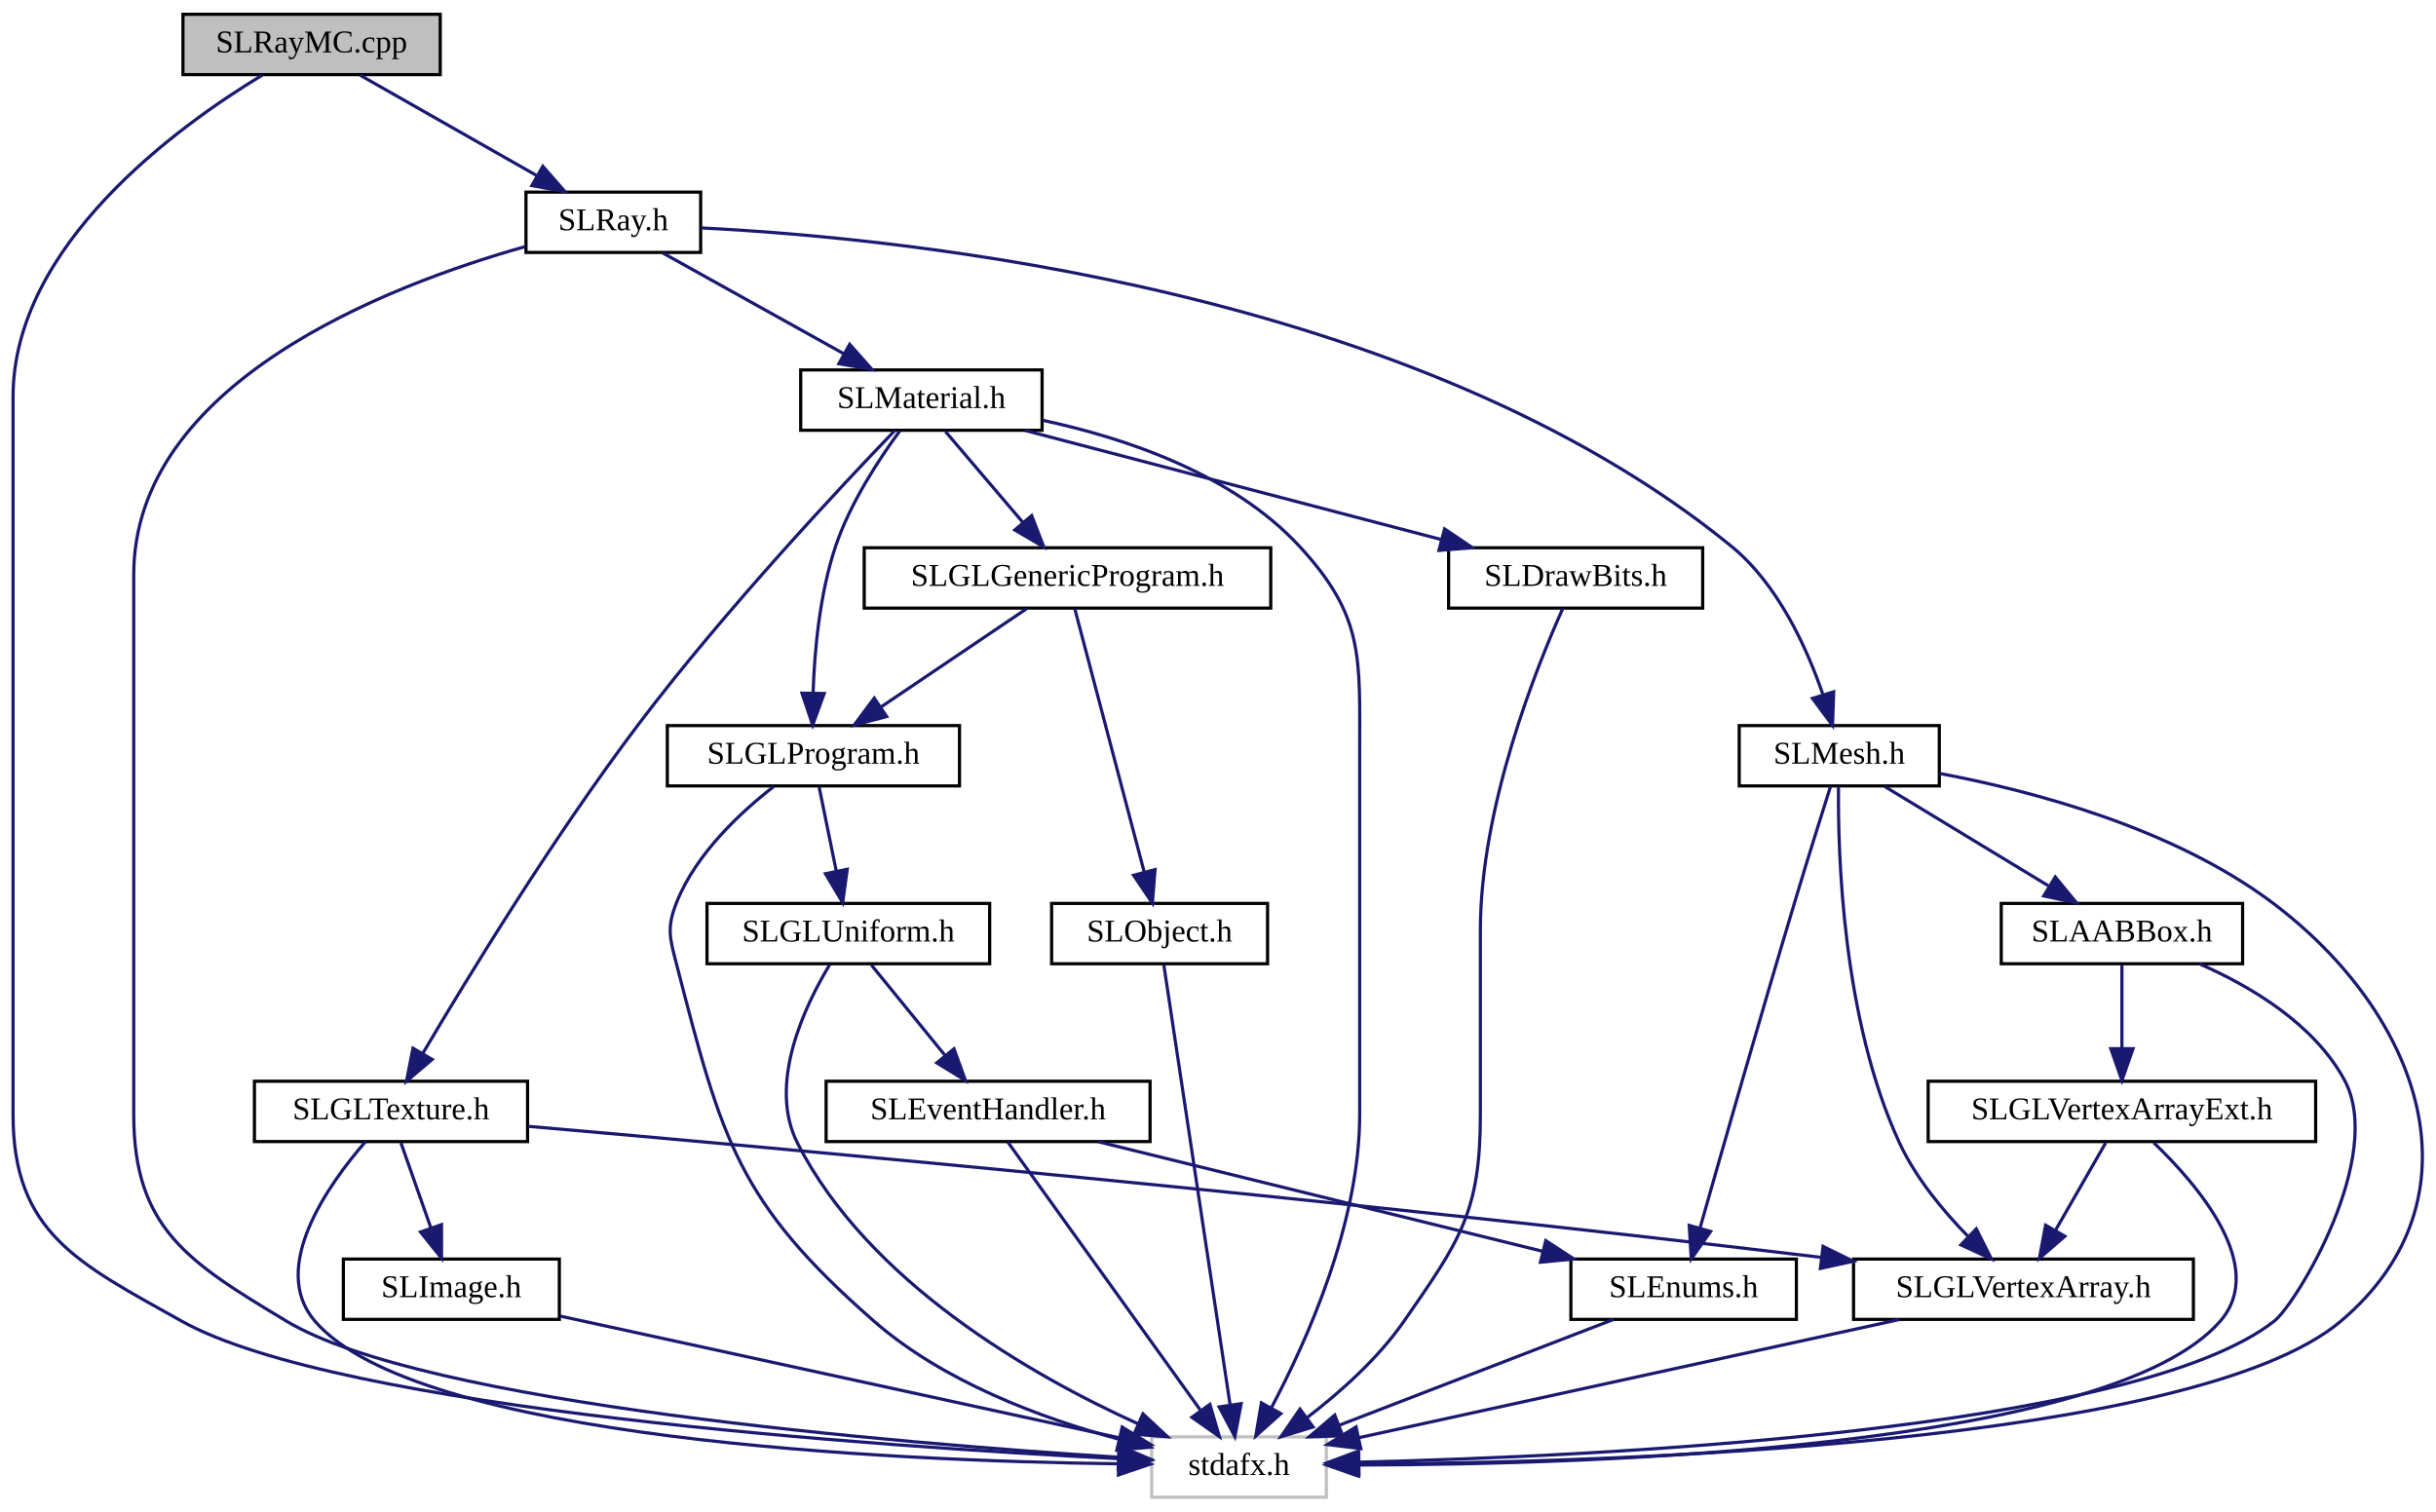
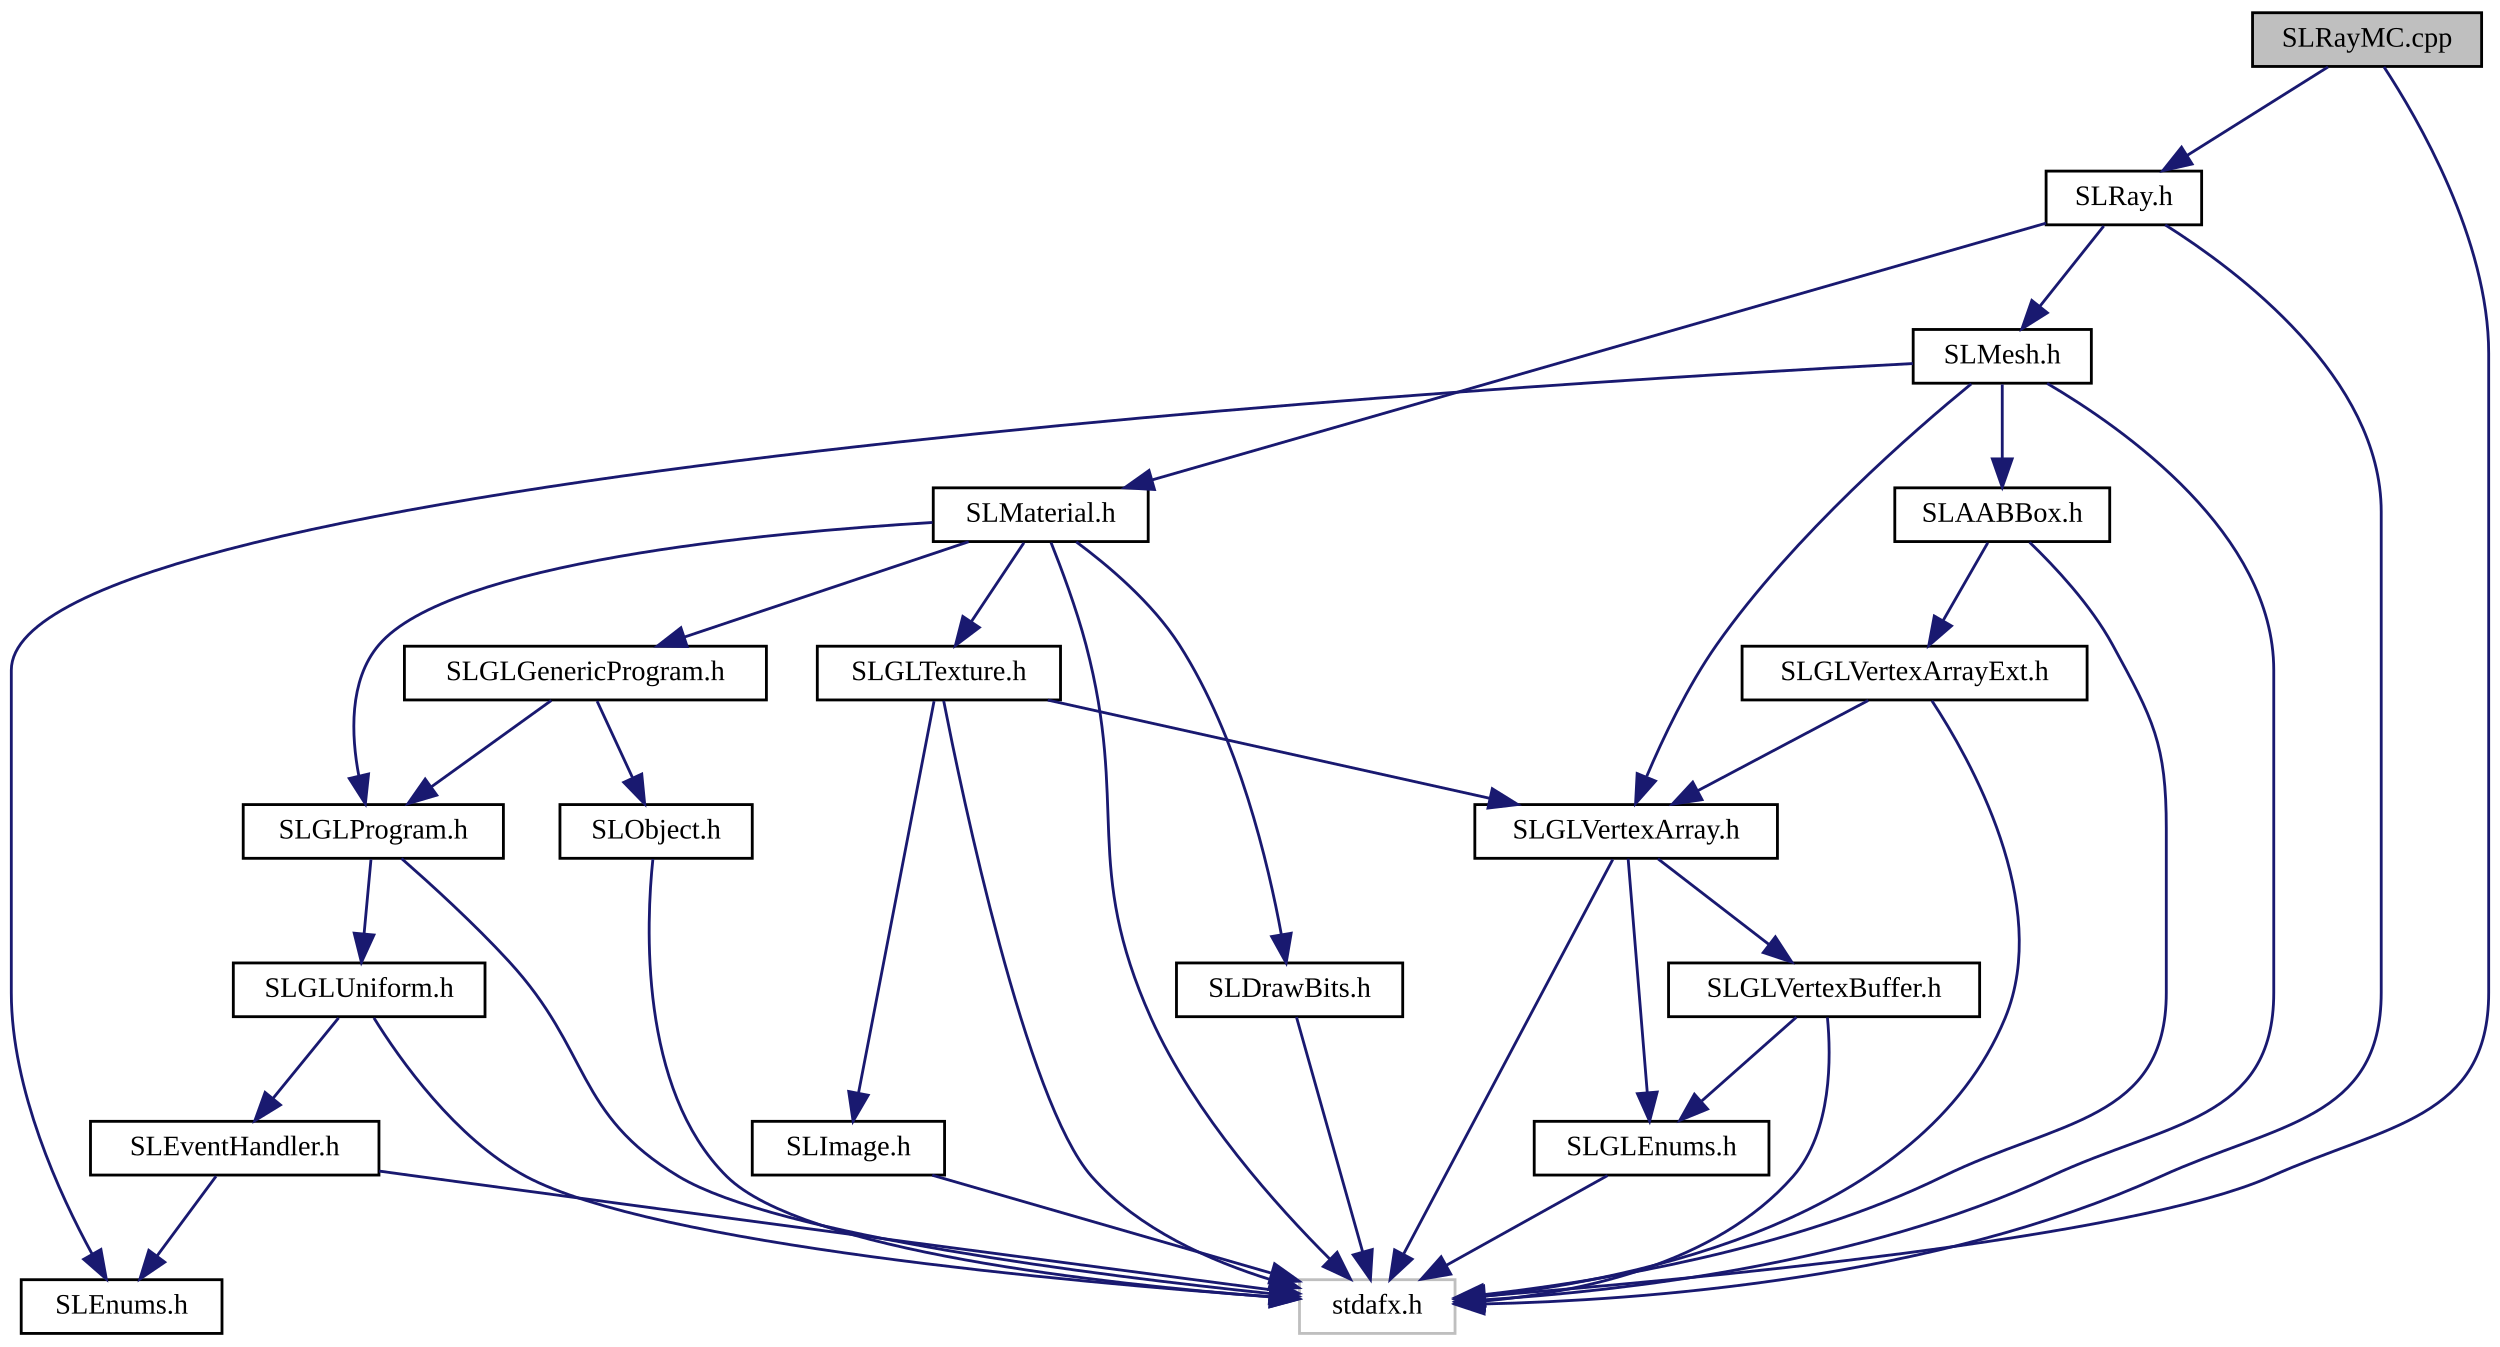
- <svg xmlns="http://www.w3.org/2000/svg" xmlns:xlink="http://www.w3.org/1999/xlink" width="767pt" height="476pt" viewBox="0.00 0.00 766.78 476.00">
+ <svg xmlns="http://www.w3.org/2000/svg" xmlns:xlink="http://www.w3.org/1999/xlink" width="884pt" height="476pt" viewBox="0.00 0.00 884.00 476.00">
  <g id="graph1" class="graph" transform="scale(1 1) rotate(0) translate(4 472)">
-     <polygon fill="white" stroke="white" points="-4,5 -4,-472 763.779,-472 763.779,5 -4,5" />
+     <polygon fill="white" stroke="white" points="-4,5 -4,-472 881,-472 881,5 -4,5" />
    <g id="node1" class="node">
-       <polygon fill="#bfbfbf" stroke="black" points="53.5,-448.5 53.5,-467.5 134.5,-467.5 134.5,-448.5 53.5,-448.5" />
-       <text text-anchor="middle" x="94" y="-455.5" font-family="Arial.ttf" font-size="10.00">SLRayMC.cpp</text>
+       <polygon fill="#bfbfbf" stroke="black" points="792.5,-448.5 792.5,-467.5 873.5,-467.5 873.5,-448.5 792.5,-448.5" />
+       <text text-anchor="middle" x="833" y="-455.5" font-family="Arial.ttf" font-size="10.00">SLRayMC.cpp</text>
    </g>
    <g id="node3" class="node">
-       <polygon fill="white" stroke="#bfbfbf" points="358.5,-0.5 358.5,-19.5 413.5,-19.5 413.5,-0.5 358.5,-0.5" />
-       <text text-anchor="middle" x="386" y="-7.5" font-family="Arial.ttf" font-size="10.00">stdafx.h</text>
+       <polygon fill="white" stroke="#bfbfbf" points="455.5,-0.5 455.5,-19.5 510.5,-19.5 510.5,-0.5 455.5,-0.5" />
+       <text text-anchor="middle" x="483" y="-7.5" font-family="Arial.ttf" font-size="10.00">stdafx.h</text>
    </g>
    <g id="edge2" class="edge">
-       <path fill="none" stroke="midnightblue" d="M78.478,-448.353C51.779,-432.203 0,-394.729 0,-347 0,-347 0,-347 0,-121 0,-83.725 20.478,-74.214 53,-56 102.949,-28.025 272.043,-16.495 348.231,-12.637" />
-       <polygon fill="midnightblue" stroke="midnightblue" points="348.526,-16.127 358.343,-12.143 348.184,-9.136 348.526,-16.127" />
+       <path fill="none" stroke="midnightblue" d="M838.979,-448.328C850.794,-430.318 876,-387.189 876,-347 876,-347 876,-347 876,-121 876,-76.215 839.87,-74.314 799,-56 749.957,-34.024 593.831,-19.517 521.039,-13.776" />
+       <polygon fill="midnightblue" stroke="midnightblue" points="521.167,-10.275 510.927,-12.992 520.627,-17.254 521.167,-10.275" />
    </g>
    <g id="node5" class="node">
      <a xlink:href="_s_l_ray_8h.html" target="_top" xlink:title="SLRay.h">
-         <polygon fill="white" stroke="black" points="161.5,-392.5 161.5,-411.5 216.5,-411.5 216.5,-392.5 161.5,-392.5" />
-         <text text-anchor="middle" x="189" y="-399.5" font-family="Arial.ttf" font-size="10.00">SLRay.h</text>
+         <polygon fill="white" stroke="black" points="719.5,-392.5 719.5,-411.5 774.5,-411.5 774.5,-392.5 719.5,-392.5" />
+         <text text-anchor="middle" x="747" y="-399.5" font-family="Arial.ttf" font-size="10.00">SLRay.h</text>
      </a>
    </g>
    <g id="edge4" class="edge">
-       <path fill="none" stroke="midnightblue" d="M109.263,-448.324C124.221,-439.822 147.255,-426.729 164.727,-416.797" />
-       <polygon fill="midnightblue" stroke="midnightblue" points="166.81,-419.639 173.774,-411.655 163.351,-413.553 166.81,-419.639" />
+       <path fill="none" stroke="midnightblue" d="M819.183,-448.324C805.767,-439.9 785.176,-426.971 769.414,-417.074" />
+       <polygon fill="midnightblue" stroke="midnightblue" points="771.113,-414.008 760.783,-411.655 767.391,-419.936 771.113,-414.008" />
    </g>
    <g id="edge6" class="edge">
-       <path fill="none" stroke="midnightblue" d="M161.304,-394.356C117.712,-382.059 38,-351.327 38,-291 38,-291 38,-291 38,-121 38,-85.088 55.231,-74.519 86,-56 129.456,-29.844 277.348,-17.573 347.923,-13.1" />
-       <polygon fill="midnightblue" stroke="midnightblue" points="348.389,-16.578 358.155,-12.472 347.96,-9.591 348.389,-16.578" />
+       <path fill="none" stroke="midnightblue" d="M761.621,-392.482C787.344,-376.272 838,-338.339 838,-291 838,-291 838,-291 838,-121 838,-75.874 801.057,-74.725 760,-56 680.251,-19.629 575.79,-12.154 520.734,-10.924" />
+       <polygon fill="midnightblue" stroke="midnightblue" points="520.782,-7.424 510.725,-10.757 520.666,-14.423 520.782,-7.424" />
    </g>
    <g id="node8" class="node">
      <a xlink:href="_s_l_material_8h.html" target="_top" xlink:title="SLMaterial.h">
-         <polygon fill="white" stroke="black" points="248,-336.5 248,-355.5 324,-355.5 324,-336.5 248,-336.5" />
-         <text text-anchor="middle" x="286" y="-343.5" font-family="Arial.ttf" font-size="10.00">SLMaterial.h</text>
+         <polygon fill="white" stroke="black" points="326,-280.5 326,-299.5 402,-299.5 402,-280.5 326,-280.5" />
+         <text text-anchor="middle" x="364" y="-287.5" font-family="Arial.ttf" font-size="10.00">SLMaterial.h</text>
      </a>
    </g>
    <g id="edge8" class="edge">
-       <path fill="none" stroke="midnightblue" d="M204.585,-392.324C219.999,-383.743 243.812,-370.486 261.71,-360.522" />
-       <polygon fill="midnightblue" stroke="midnightblue" points="263.419,-363.577 270.454,-355.655 260.014,-357.461 263.419,-363.577" />
-     </g>
-     <g id="node41" class="node">
+       <path fill="none" stroke="midnightblue" d="M719.456,-393.089C652.564,-373.877 481.345,-324.702 403.54,-302.356" />
+       <polygon fill="midnightblue" stroke="midnightblue" points="404.22,-298.91 393.643,-299.514 402.288,-305.638 404.22,-298.91" />
+     </g>
+     <g id="node47" class="node">
      <a xlink:href="_s_l_mesh_8h.html" target="_top" xlink:title="SLMesh.h">
-         <polygon fill="white" stroke="black" points="543.5,-224.5 543.5,-243.5 606.5,-243.5 606.5,-224.5 543.5,-224.5" />
-         <text text-anchor="middle" x="575" y="-231.5" font-family="Arial.ttf" font-size="10.00">SLMesh.h</text>
-       </a>
-     </g>
-     <g id="edge52" class="edge">
-       <path fill="none" stroke="midnightblue" d="M216.569,-400.225C280.651,-397.047 441.721,-380.965 541,-300 555.628,-288.07 564.715,-268.165 569.773,-253.52" />
-       <polygon fill="midnightblue" stroke="midnightblue" points="573.242,-254.153 572.881,-243.564 566.56,-252.067 573.242,-254.153" />
+         <polygon fill="white" stroke="black" points="672.5,-336.5 672.5,-355.5 735.5,-355.5 735.5,-336.5 672.5,-336.5" />
+         <text text-anchor="middle" x="704" y="-343.5" font-family="Arial.ttf" font-size="10.00">SLMesh.h</text>
+       </a>
+     </g>
+     <g id="edge60" class="edge">
+       <path fill="none" stroke="midnightblue" d="M739.899,-392.083C733.763,-384.377 724.73,-373.033 717.261,-363.653" />
+       <polygon fill="midnightblue" stroke="midnightblue" points="719.936,-361.394 710.968,-355.751 714.46,-365.754 719.936,-361.394" />
    </g>
    <g id="edge10" class="edge">
-       <path fill="none" stroke="midnightblue" d="M324.218,-339.633C350.374,-334.023 383.994,-322.692 405,-300 425.446,-277.913 424,-265.098 424,-235 424,-235 424,-235 424,-121 424,-86.813 407.4,-49.764 396.143,-28.571" />
-       <polygon fill="midnightblue" stroke="midnightblue" points="399.181,-26.832 391.284,-19.769 393.053,-30.215 399.181,-26.832" />
+       <path fill="none" stroke="midnightblue" d="M367.64,-280.175C371.22,-271.201 376.627,-256.831 380,-244 395.14,-186.406 378.652,-166.346 403,-112 418.285,-77.883 447.708,-45.267 466.295,-26.731" />
+       <polygon fill="midnightblue" stroke="midnightblue" points="468.806,-29.172 473.525,-19.686 463.92,-24.159 468.806,-29.172" />
    </g>
    <g id="node11" class="node">
      <a xlink:href="_s_l_draw_bits_8h.html" target="_top" xlink:title="SLDrawBits.h">
-         <polygon fill="white" stroke="black" points="452,-280.5 452,-299.5 532,-299.5 532,-280.5 452,-280.5" />
-         <text text-anchor="middle" x="492" y="-287.5" font-family="Arial.ttf" font-size="10.00">SLDrawBits.h</text>
+         <polygon fill="white" stroke="black" points="412,-112.5 412,-131.5 492,-131.5 492,-112.5 412,-112.5" />
+         <text text-anchor="middle" x="452" y="-119.5" font-family="Arial.ttf" font-size="10.00">SLDrawBits.h</text>
      </a>
    </g>
    <g id="edge12" class="edge">
-       <path fill="none" stroke="midnightblue" d="M318.641,-336.444C354.05,-327.162 410.709,-312.309 449.553,-302.127" />
-       <polygon fill="midnightblue" stroke="midnightblue" points="450.726,-305.438 459.511,-299.516 448.951,-298.667 450.726,-305.438" />
+       <path fill="none" stroke="midnightblue" d="M376.567,-280.394C387.621,-272.219 403.404,-258.976 413,-244 433.962,-211.286 444.537,-166.347 449.098,-141.465" />
+       <polygon fill="midnightblue" stroke="midnightblue" points="452.556,-142.007 450.786,-131.561 445.655,-140.83 452.556,-142.007" />
    </g>
    <g id="node14" class="node">
      <a xlink:href="_s_l_g_l_texture_8h.html" target="_top" xlink:title="SLGLTexture.h">
-         <polygon fill="white" stroke="black" points="76,-112.5 76,-131.5 162,-131.5 162,-112.5 76,-112.5" />
-         <text text-anchor="middle" x="119" y="-119.5" font-family="Arial.ttf" font-size="10.00">SLGLTexture.h</text>
+         <polygon fill="white" stroke="black" points="285,-224.5 285,-243.5 371,-243.5 371,-224.5 285,-224.5" />
+         <text text-anchor="middle" x="328" y="-231.5" font-family="Arial.ttf" font-size="10.00">SLGLTexture.h</text>
      </a>
    </g>
    <g id="edge16" class="edge">
-       <path fill="none" stroke="midnightblue" d="M277.68,-336.461C261.357,-319.519 224.347,-280.164 197,-244 170.236,-208.607 143.08,-164.109 128.947,-140.157" />
-       <polygon fill="midnightblue" stroke="midnightblue" points="131.955,-138.367 123.883,-131.505 125.914,-141.903 131.955,-138.367" />
-     </g>
-     <g id="node23" class="node">
+       <path fill="none" stroke="midnightblue" d="M358.055,-280.083C353.023,-272.534 345.663,-261.495 339.487,-252.23" />
+       <polygon fill="midnightblue" stroke="midnightblue" points="342.293,-250.13 333.834,-243.751 336.469,-254.013 342.293,-250.13" />
+     </g>
+     <g id="node30" class="node">
      <a xlink:href="_s_l_g_l_program_8h.html" target="_top" xlink:title="SLGLProgram.h">
-         <polygon fill="white" stroke="black" points="206,-224.5 206,-243.5 298,-243.5 298,-224.5 206,-224.5" />
-         <text text-anchor="middle" x="252" y="-231.5" font-family="Arial.ttf" font-size="10.00">SLGLProgram.h</text>
-       </a>
-     </g>
-     <g id="edge28" class="edge">
-       <path fill="none" stroke="midnightblue" d="M279.173,-336.265C272.792,-327.59 263.581,-313.647 259,-300 253.972,-285.02 252.342,-267.11 251.902,-253.886" />
-       <polygon fill="midnightblue" stroke="midnightblue" points="255.399,-253.616 251.766,-243.664 248.399,-253.71 255.399,-253.616" />
-     </g>
-     <g id="node35" class="node">
+         <polygon fill="white" stroke="black" points="82,-168.5 82,-187.5 174,-187.5 174,-168.5 82,-168.5" />
+         <text text-anchor="middle" x="128" y="-175.5" font-family="Arial.ttf" font-size="10.00">SLGLProgram.h</text>
+       </a>
+     </g>
+     <g id="edge38" class="edge">
+       <path fill="none" stroke="midnightblue" d="M325.714,-287.257C265.97,-283.656 154.821,-273.125 130,-244 119.263,-231.401 120.169,-211.911 122.903,-197.557" />
+       <polygon fill="midnightblue" stroke="midnightblue" points="126.32,-198.315 125.188,-187.781 119.504,-196.722 126.32,-198.315" />
+     </g>
+     <g id="node41" class="node">
      <a xlink:href="_s_l_g_l_generic_program_8h.html" target="_top" xlink:title="SLGLGenericProgram.h">
-         <polygon fill="white" stroke="black" points="268,-280.5 268,-299.5 396,-299.5 396,-280.5 268,-280.5" />
-         <text text-anchor="middle" x="332" y="-287.5" font-family="Arial.ttf" font-size="10.00">SLGLGenericProgram.h</text>
-       </a>
-     </g>
-     <g id="edge44" class="edge">
-       <path fill="none" stroke="midnightblue" d="M293.596,-336.083C300.227,-328.298 310.021,-316.801 318.058,-307.367" />
-       <polygon fill="midnightblue" stroke="midnightblue" points="320.725,-309.633 324.545,-299.751 315.396,-305.094 320.725,-309.633" />
+         <polygon fill="white" stroke="black" points="139,-224.5 139,-243.5 267,-243.5 267,-224.5 139,-224.5" />
+         <text text-anchor="middle" x="203" y="-231.5" font-family="Arial.ttf" font-size="10.00">SLGLGenericProgram.h</text>
+       </a>
+     </g>
+     <g id="edge52" class="edge">
+       <path fill="none" stroke="midnightblue" d="M338.489,-280.444C311.404,-271.359 268.41,-256.939 238.131,-246.783" />
+       <polygon fill="midnightblue" stroke="midnightblue" points="238.986,-243.378 228.392,-243.516 236.76,-250.015 238.986,-243.378" />
    </g>
    <g id="edge14" class="edge">
-       <path fill="none" stroke="midnightblue" d="M487.954,-280.379C479.765,-262.114 462,-217.996 462,-179 462,-179 462,-179 462,-121 462,-90.205 455.53,-81.319 438,-56 429.824,-44.19 417.847,-33.542 407.448,-25.571" />
-       <polygon fill="midnightblue" stroke="midnightblue" points="409.34,-22.619 399.203,-19.54 405.207,-28.268 409.34,-22.619" />
+       <path fill="none" stroke="midnightblue" d="M454.433,-112.368C459.458,-94.537 471.08,-53.295 477.851,-29.272" />
+       <polygon fill="midnightblue" stroke="midnightblue" points="481.235,-30.166 480.579,-19.591 474.497,-28.267 481.235,-30.166" />
    </g>
    <g id="edge18" class="edge">
-       <path fill="none" stroke="midnightblue" d="M110.954,-112.455C99.295,-99.032 80.594,-72.805 95,-56 127.122,-18.529 276.336,-11.983 347.734,-11.028" />
-       <polygon fill="midnightblue" stroke="midnightblue" points="348.125,-14.525 358.088,-10.922 348.053,-7.525 348.125,-14.525" />
+       <path fill="none" stroke="midnightblue" d="M329.683,-224.192C335.956,-192.142 358.807,-82.237 382,-56 398.463,-37.376 424.114,-26.079 445.444,-19.462" />
+       <polygon fill="midnightblue" stroke="midnightblue" points="446.555,-22.785 455.2,-16.66 444.623,-16.057 446.555,-22.785" />
    </g>
    <g id="node17" class="node">
      <a xlink:href="_s_l_image_8h.html" target="_top" xlink:title="SLImage.h">
-         <polygon fill="white" stroke="black" points="104,-56.5 104,-75.5 172,-75.5 172,-56.5 104,-56.5" />
-         <text text-anchor="middle" x="138" y="-63.5" font-family="Arial.ttf" font-size="10.00">SLImage.h</text>
+         <polygon fill="white" stroke="black" points="262,-56.5 262,-75.5 330,-75.5 330,-56.5 262,-56.5" />
+         <text text-anchor="middle" x="296" y="-63.5" font-family="Arial.ttf" font-size="10.00">SLImage.h</text>
      </a>
    </g>
    <g id="edge20" class="edge">
-       <path fill="none" stroke="midnightblue" d="M122.137,-112.083C124.683,-104.849 128.356,-94.409 131.527,-85.397" />
-       <polygon fill="midnightblue" stroke="midnightblue" points="134.903,-86.346 134.921,-75.751 128.3,-84.022 134.903,-86.346" />
+       <path fill="none" stroke="midnightblue" d="M326.28,-224.075C321.242,-197.945 306.45,-121.211 299.581,-85.577" />
+       <polygon fill="midnightblue" stroke="midnightblue" points="302.981,-84.725 297.652,-75.568 296.108,-86.05 302.981,-84.725" />
    </g>
    <g id="node20" class="node">
      <a xlink:href="_s_l_g_l_vertex_array_8h.html" target="_top" xlink:title="SLGLVertexArray.h">
-         <polygon fill="white" stroke="black" points="579.5,-56.5 579.5,-75.5 686.5,-75.5 686.5,-56.5 579.5,-56.5" />
-         <text text-anchor="middle" x="633" y="-63.5" font-family="Arial.ttf" font-size="10.00">SLGLVertexArray.h</text>
+         <polygon fill="white" stroke="black" points="517.5,-168.5 517.5,-187.5 624.5,-187.5 624.5,-168.5 517.5,-168.5" />
+         <text text-anchor="middle" x="571" y="-175.5" font-family="Arial.ttf" font-size="10.00">SLGLVertexArray.h</text>
      </a>
    </g>
    <g id="edge24" class="edge">
-       <path fill="none" stroke="midnightblue" d="M162.289,-117.297C240.99,-110.43 413.006,-94.806 569.144,-76.054" />
-       <polygon fill="midnightblue" stroke="midnightblue" points="569.896,-79.489 579.404,-74.814 569.057,-72.539 569.896,-79.489" />
+       <path fill="none" stroke="midnightblue" d="M366.504,-224.444C408.806,-215.043 476.819,-199.929 522.673,-189.739" />
+       <polygon fill="midnightblue" stroke="midnightblue" points="523.673,-193.102 532.676,-187.516 522.155,-186.269 523.673,-193.102" />
    </g>
    <g id="edge22" class="edge">
-       <path fill="none" stroke="midnightblue" d="M172.223,-57.548C218.398,-47.494 300.371,-29.645 348.278,-19.214" />
-       <polygon fill="midnightblue" stroke="midnightblue" points="349.219,-22.591 358.246,-17.043 347.73,-15.751 349.219,-22.591" />
+       <path fill="none" stroke="midnightblue" d="M325.631,-56.444C358.063,-47.078 410.133,-32.042 445.414,-21.854" />
+       <polygon fill="midnightblue" stroke="midnightblue" points="446.7,-25.125 455.337,-18.988 444.758,-18.4 446.7,-25.125" />
    </g>
    <g id="edge26" class="edge">
-       <path fill="none" stroke="midnightblue" d="M593.862,-56.444C547.196,-46.241 469.748,-29.309 423.718,-19.246" />
-       <polygon fill="midnightblue" stroke="midnightblue" points="424.357,-15.803 413.84,-17.087 422.862,-22.642 424.357,-15.803" />
+       <path fill="none" stroke="midnightblue" d="M566.269,-168.075C552.297,-141.719 511.032,-63.878 492.362,-28.661" />
+       <polygon fill="midnightblue" stroke="midnightblue" points="495.318,-26.764 487.542,-19.568 489.134,-30.043 495.318,-26.764" />
+     </g>
+     <g id="node23" class="node">
+       <a xlink:href="_s_l_g_l_enums_8h.html" target="_top" xlink:title="SLGLEnums.h">
+         <polygon fill="white" stroke="black" points="538.5,-56.5 538.5,-75.5 621.5,-75.5 621.5,-56.5 538.5,-56.5" />
+         <text text-anchor="middle" x="580" y="-63.5" font-family="Arial.ttf" font-size="10.00">SLGLEnums.h</text>
+       </a>
+     </g>
+     <g id="edge28" class="edge">
+       <path fill="none" stroke="midnightblue" d="M571.706,-168.368C573.159,-150.617 576.509,-109.666 578.478,-85.597" />
+       <polygon fill="midnightblue" stroke="midnightblue" points="581.97,-85.844 579.297,-75.591 574.993,-85.273 581.97,-85.844" />
+     </g>
+     <g id="node26" class="node">
+       <a xlink:href="_s_l_g_l_vertex_buffer_8h.html" target="_top" xlink:title="SLGLVertexBuffer.h">
+         <polygon fill="white" stroke="black" points="586,-112.5 586,-131.5 696,-131.5 696,-112.5 586,-112.5" />
+         <text text-anchor="middle" x="641" y="-119.5" font-family="Arial.ttf" font-size="10.00">SLGLVertexBuffer.h</text>
+       </a>
+     </g>
+     <g id="edge32" class="edge">
+       <path fill="none" stroke="midnightblue" d="M582.247,-168.324C592.797,-160.185 608.801,-147.839 621.442,-138.087" />
+       <polygon fill="midnightblue" stroke="midnightblue" points="623.769,-140.713 629.549,-131.834 619.493,-135.171 623.769,-140.713" />
    </g>
    <g id="edge30" class="edge">
-       <path fill="none" stroke="midnightblue" d="M239.503,-224.302C229.126,-216.251 215.113,-203.245 209,-188 205.692,-179.75 206.777,-176.606 209,-168 223.23,-112.912 228.192,-93.478 271,-56 292.878,-36.847 323.852,-25.357 348.143,-18.787" />
-       <polygon fill="midnightblue" stroke="midnightblue" points="349.265,-22.114 358.099,-16.265 347.546,-15.328 349.265,-22.114" />
-     </g>
-     <g id="node26" class="node">
+       <path fill="none" stroke="midnightblue" d="M564.415,-56.324C549.001,-47.743 525.188,-34.486 507.29,-24.522" />
+       <polygon fill="midnightblue" stroke="midnightblue" points="508.986,-21.461 498.546,-19.654 505.581,-27.577 508.986,-21.461" />
+     </g>
+     <g id="edge34" class="edge">
+       <path fill="none" stroke="midnightblue" d="M642.177,-112.222C643.5,-98.479 643.897,-71.823 630,-56 602.744,-24.967 554.724,-15.009 521.003,-11.986" />
+       <polygon fill="midnightblue" stroke="midnightblue" points="520.829,-8.465 510.602,-11.231 520.322,-15.446 520.829,-8.465" />
+     </g>
+     <g id="edge36" class="edge">
+       <path fill="none" stroke="midnightblue" d="M631.199,-112.324C622.182,-104.341 608.594,-92.313 597.682,-82.653" />
+       <polygon fill="midnightblue" stroke="midnightblue" points="599.787,-79.842 589.979,-75.834 595.147,-85.083 599.787,-79.842" />
+     </g>
+     <g id="edge40" class="edge">
+       <path fill="none" stroke="midnightblue" d="M137.972,-168.44C147.977,-159.673 163.636,-145.46 176,-132 205.112,-100.306 199.118,-78.176 236,-56 270.623,-35.182 384.613,-20.918 444.876,-14.632" />
+       <polygon fill="midnightblue" stroke="midnightblue" points="445.529,-18.084 455.121,-13.586 444.818,-11.12 445.529,-18.084" />
+     </g>
+     <g id="node33" class="node">
      <a xlink:href="_s_l_g_l_uniform_8h.html" target="_top" xlink:title="SLGLUniform.h">
-         <polygon fill="white" stroke="black" points="218.5,-168.5 218.5,-187.5 307.5,-187.5 307.5,-168.5 218.5,-168.5" />
-         <text text-anchor="middle" x="263" y="-175.5" font-family="Arial.ttf" font-size="10.00">SLGLUniform.h</text>
-       </a>
-     </g>
-     <g id="edge32" class="edge">
-       <path fill="none" stroke="midnightblue" d="M253.816,-224.083C255.274,-216.927 257.371,-206.635 259.193,-197.691" />
-       <polygon fill="midnightblue" stroke="midnightblue" points="262.651,-198.248 261.217,-187.751 255.792,-196.851 262.651,-198.248" />
-     </g>
-     <g id="edge34" class="edge">
-       <path fill="none" stroke="midnightblue" d="M257.096,-168.143C249.272,-155.202 237.504,-130.639 247,-112 269.309,-68.214 320.466,-38.957 354.105,-23.662" />
-       <polygon fill="midnightblue" stroke="midnightblue" points="355.756,-26.76 363.51,-19.54 352.946,-20.348 355.756,-26.76" />
-     </g>
-     <g id="node29" class="node">
+         <polygon fill="white" stroke="black" points="78.5,-112.5 78.5,-131.5 167.5,-131.5 167.5,-112.5 78.5,-112.5" />
+         <text text-anchor="middle" x="123" y="-119.5" font-family="Arial.ttf" font-size="10.00">SLGLUniform.h</text>
+       </a>
+     </g>
+     <g id="edge42" class="edge">
+       <path fill="none" stroke="midnightblue" d="M127.174,-168.083C126.519,-161.006 125.58,-150.861 124.758,-141.986" />
+       <polygon fill="midnightblue" stroke="midnightblue" points="128.217,-141.386 123.81,-131.751 121.247,-142.031 128.217,-141.386" />
+     </g>
+     <g id="edge44" class="edge">
+       <path fill="none" stroke="midnightblue" d="M128.215,-112.076C137.184,-97.624 157.003,-69.368 182,-56 226.873,-32.004 374.616,-18.642 445.029,-13.497" />
+       <polygon fill="midnightblue" stroke="midnightblue" points="445.512,-16.971 455.238,-12.769 445.014,-9.989 445.512,-16.971" />
+     </g>
+     <g id="node36" class="node">
      <a xlink:href="_s_l_event_handler_8h.html" target="_top" xlink:title="SLEventHandler.h">
-         <polygon fill="white" stroke="black" points="256,-112.5 256,-131.5 358,-131.5 358,-112.5 256,-112.5" />
-         <text text-anchor="middle" x="307" y="-119.5" font-family="Arial.ttf" font-size="10.00">SLEventHandler.h</text>
-       </a>
-     </g>
-     <g id="edge36" class="edge">
-       <path fill="none" stroke="midnightblue" d="M270.266,-168.083C276.545,-160.377 285.788,-149.033 293.431,-139.653" />
-       <polygon fill="midnightblue" stroke="midnightblue" points="296.266,-141.714 299.869,-131.751 290.839,-137.293 296.266,-141.714" />
-     </g>
-     <g id="edge38" class="edge">
-       <path fill="none" stroke="midnightblue" d="M313.199,-112.368C326.236,-94.215 356.697,-51.801 373.798,-27.99" />
-       <polygon fill="midnightblue" stroke="midnightblue" points="376.839,-29.756 379.83,-19.591 371.154,-25.672 376.839,-29.756" />
-     </g>
-     <g id="node32" class="node">
+         <polygon fill="white" stroke="black" points="28,-56.5 28,-75.5 130,-75.5 130,-56.5 28,-56.5" />
+         <text text-anchor="middle" x="79" y="-63.5" font-family="Arial.ttf" font-size="10.00">SLEventHandler.h</text>
+       </a>
+     </g>
+     <g id="edge46" class="edge">
+       <path fill="none" stroke="midnightblue" d="M115.734,-112.083C109.455,-104.377 100.212,-93.033 92.569,-83.653" />
+       <polygon fill="midnightblue" stroke="midnightblue" points="95.161,-81.293 86.13,-75.751 89.734,-85.714 95.161,-81.293" />
+     </g>
+     <g id="edge48" class="edge">
+       <path fill="none" stroke="midnightblue" d="M130.091,-57.898C134.793,-57.253 139.484,-56.612 144,-56 253.283,-41.181 382.457,-24.175 445.119,-15.958" />
+       <polygon fill="midnightblue" stroke="midnightblue" points="445.849,-19.392 455.309,-14.622 444.939,-12.452 445.849,-19.392" />
+     </g>
+     <g id="node39" class="node">
      <a xlink:href="_s_l_enums_8h.html" target="_top" xlink:title="SLEnums.h">
-         <polygon fill="white" stroke="black" points="490.5,-56.5 490.5,-75.5 561.5,-75.5 561.5,-56.5 490.5,-56.5" />
-         <text text-anchor="middle" x="526" y="-63.5" font-family="Arial.ttf" font-size="10.00">SLEnums.h</text>
-       </a>
-     </g>
-     <g id="edge40" class="edge">
-       <path fill="none" stroke="midnightblue" d="M341.701,-112.444C379.585,-103.102 440.349,-88.119 481.662,-77.933" />
-       <polygon fill="midnightblue" stroke="midnightblue" points="482.59,-81.309 491.461,-75.516 480.914,-74.512 482.59,-81.309" />
-     </g>
-     <g id="edge42" class="edge">
-       <path fill="none" stroke="midnightblue" d="M503.817,-56.444C480.572,-47.478 443.851,-33.314 417.585,-23.183" />
-       <polygon fill="midnightblue" stroke="midnightblue" points="418.669,-19.85 408.08,-19.516 416.15,-26.381 418.669,-19.85" />
+         <polygon fill="white" stroke="black" points="3.5,-0.5 3.5,-19.5 74.5,-19.5 74.5,-0.5 3.5,-0.5" />
+         <text text-anchor="middle" x="39" y="-7.5" font-family="Arial.ttf" font-size="10.00">SLEnums.h</text>
+       </a>
    </g>
    <g id="edge50" class="edge">
-       <path fill="none" stroke="midnightblue" d="M319.147,-280.324C306.784,-271.979 287.87,-259.212 273.263,-249.352" />
-       <polygon fill="midnightblue" stroke="midnightblue" points="275.068,-246.348 264.821,-243.655 271.152,-252.15 275.068,-246.348" />
-     </g>
-     <g id="node37" class="node">
+       <path fill="none" stroke="midnightblue" d="M72.395,-56.083C66.745,-48.455 58.455,-37.264 51.549,-27.941" />
+       <polygon fill="midnightblue" stroke="midnightblue" points="54.247,-25.703 45.482,-19.751 48.622,-29.87 54.247,-25.703" />
+     </g>
+     <g id="edge58" class="edge">
+       <path fill="none" stroke="midnightblue" d="M190.95,-224.324C179.537,-216.107 162.169,-203.602 148.565,-193.807" />
+       <polygon fill="midnightblue" stroke="midnightblue" points="150.43,-190.837 140.269,-187.834 146.34,-196.517 150.43,-190.837" />
+     </g>
+     <g id="node43" class="node">
      <a xlink:href="_s_l_object_8h.html" target="_top" xlink:title="SLObject.h">
-         <polygon fill="white" stroke="black" points="327,-168.5 327,-187.5 395,-187.5 395,-168.5 327,-168.5" />
-         <text text-anchor="middle" x="361" y="-175.5" font-family="Arial.ttf" font-size="10.00">SLObject.h</text>
-       </a>
-     </g>
-     <g id="edge46" class="edge">
-       <path fill="none" stroke="midnightblue" d="M334.276,-280.368C338.977,-262.537 349.849,-221.295 356.183,-197.272" />
-       <polygon fill="midnightblue" stroke="midnightblue" points="359.57,-198.153 358.735,-187.591 352.801,-196.369 359.57,-198.153" />
-     </g>
-     <g id="edge48" class="edge">
-       <path fill="none" stroke="midnightblue" d="M362.344,-168.075C366.279,-141.945 377.836,-65.211 383.202,-29.577" />
-       <polygon fill="midnightblue" stroke="midnightblue" points="386.681,-29.978 384.71,-19.568 379.759,-28.935 386.681,-29.978" />
+         <polygon fill="white" stroke="black" points="194,-168.5 194,-187.5 262,-187.5 262,-168.5 194,-168.5" />
+         <text text-anchor="middle" x="228" y="-175.5" font-family="Arial.ttf" font-size="10.00">SLObject.h</text>
+       </a>
    </g>
    <g id="edge54" class="edge">
-       <path fill="none" stroke="midnightblue" d="M606.527,-228.439C635.924,-222.91 679.805,-211.275 711,-188 758.67,-152.433 778.393,-94.43 733,-56 687.02,-17.073 503.988,-11.453 423.877,-10.896" />
-       <polygon fill="midnightblue" stroke="midnightblue" points="423.747,-7.396 413.731,-10.849 423.715,-14.396 423.747,-7.396" />
+       <path fill="none" stroke="midnightblue" d="M207.128,-224.083C210.514,-216.77 215.416,-206.181 219.619,-197.103" />
+       <polygon fill="midnightblue" stroke="midnightblue" points="222.923,-198.296 223.949,-187.751 216.571,-195.355 222.923,-198.296" />
+     </g>
+     <g id="edge56" class="edge">
+       <path fill="none" stroke="midnightblue" d="M226.86,-168.189C224.515,-145.915 221.742,-86.93 253,-56 279.614,-29.665 386.838,-17.937 445.01,-13.425" />
+       <polygon fill="midnightblue" stroke="midnightblue" points="445.557,-16.894 455.271,-12.665 445.04,-9.913 445.557,-16.894" />
+     </g>
+     <g id="edge62" class="edge">
+       <path fill="none" stroke="midnightblue" d="M719.852,-336.439C747.119,-320.425 800,-283.16 800,-235 800,-235 800,-235 800,-121 800,-75.532 762.182,-75.271 721,-56 655,-25.116 569.301,-15.424 520.813,-12.385" />
+       <polygon fill="midnightblue" stroke="midnightblue" points="520.944,-8.887 510.762,-11.818 520.549,-15.876 520.944,-8.887" />
+     </g>
+     <g id="edge74" class="edge">
+       <path fill="none" stroke="midnightblue" d="M693.038,-336.269C673.047,-319.904 630.224,-282.758 603,-244 592.731,-229.381 584.007,-210.976 578.274,-197.485" />
+       <polygon fill="midnightblue" stroke="midnightblue" points="581.373,-195.815 574.346,-187.886 574.894,-198.467 581.373,-195.815" />
+     </g>
+     <g id="edge76" class="edge">
+       <path fill="none" stroke="midnightblue" d="M672.383,-343.45C535.397,-336.321 0,-304.043 0,-235 0,-235 0,-235 0,-121 0,-86.716 17.037,-49.698 28.59,-28.537" />
+       <polygon fill="midnightblue" stroke="midnightblue" points="31.685,-30.175 33.577,-19.75 25.597,-26.72 31.685,-30.175" />
+     </g>
+     <g id="node50" class="node">
+       <a xlink:href="_s_l_a_a_b_box_8h.html" target="_top" xlink:title="SLAABBox.h">
+         <polygon fill="white" stroke="black" points="666,-280.5 666,-299.5 742,-299.5 742,-280.5 666,-280.5" />
+         <text text-anchor="middle" x="704" y="-287.5" font-family="Arial.ttf" font-size="10.00">SLAABBox.h</text>
+       </a>
+     </g>
+     <g id="edge64" class="edge">
+       <path fill="none" stroke="midnightblue" d="M704,-336.083C704,-329.006 704,-318.861 704,-309.986" />
+       <polygon fill="midnightblue" stroke="midnightblue" points="707.5,-309.751 704,-299.751 700.5,-309.751 707.5,-309.751" />
    </g>
    <g id="edge66" class="edge">
-       <path fill="none" stroke="midnightblue" d="M574.764,-224.32C574.535,-203.771 575.902,-150.955 594,-112 599.096,-101.03 607.681,-90.688 615.5,-82.691" />
-       <polygon fill="midnightblue" stroke="midnightblue" points="618.144,-85.004 622.907,-75.54 613.282,-79.968 618.144,-85.004" />
+       <path fill="none" stroke="midnightblue" d="M713.669,-280.247C722.486,-271.772 735.279,-258.159 743,-244 757.41,-217.576 762,-209.098 762,-179 762,-179 762,-179 762,-121 762,-75.532 723.844,-75.977 683,-56 630.096,-30.124 562.02,-18.898 520.492,-14.194" />
+       <polygon fill="midnightblue" stroke="midnightblue" points="520.845,-10.712 510.531,-13.134 520.104,-17.673 520.845,-10.712" />
+     </g>
+     <g id="node53" class="node">
+       <a xlink:href="_s_l_g_l_vertex_array_ext_8h.html" target="_top" xlink:title="SLGLVertexArrayExt.h">
+         <polygon fill="white" stroke="black" points="612,-224.5 612,-243.5 734,-243.5 734,-224.5 612,-224.5" />
+         <text text-anchor="middle" x="673" y="-231.5" font-family="Arial.ttf" font-size="10.00">SLGLVertexArrayExt.h</text>
+       </a>
    </g>
    <g id="edge68" class="edge">
-       <path fill="none" stroke="midnightblue" d="M572.265,-224.389C569.405,-215.343 564.81,-200.695 561,-188 550.091,-151.656 537.891,-108.99 531.161,-85.27" />
-       <polygon fill="midnightblue" stroke="midnightblue" points="534.494,-84.194 528.403,-75.526 527.759,-86.101 534.494,-84.194" />
-     </g>
-     <g id="node44" class="node">
-       <a xlink:href="_s_l_a_a_b_box_8h.html" target="_top" xlink:title="SLAABBox.h">
-         <polygon fill="white" stroke="black" points="626,-168.5 626,-187.5 702,-187.5 702,-168.5 626,-168.5" />
-         <text text-anchor="middle" x="664" y="-175.5" font-family="Arial.ttf" font-size="10.00">SLAABBox.h</text>
-       </a>
-     </g>
-     <g id="edge56" class="edge">
-       <path fill="none" stroke="midnightblue" d="M589.299,-224.324C603.183,-215.9 624.492,-202.971 640.804,-193.074" />
-       <polygon fill="midnightblue" stroke="midnightblue" points="643.002,-195.834 649.736,-187.655 639.371,-189.85 643.002,-195.834" />
-     </g>
-     <g id="edge58" class="edge">
-       <path fill="none" stroke="midnightblue" d="M688.469,-168.438C704.567,-161.378 724.377,-149.626 734,-132 747.122,-107.966 718.89,-61.423 712,-56 667.942,-21.323 499.821,-13.367 423.766,-11.543" />
-       <polygon fill="midnightblue" stroke="midnightblue" points="423.741,-8.041 413.667,-11.324 423.589,-15.04 423.741,-8.041" />
-     </g>
-     <g id="node47" class="node">
-       <a xlink:href="_s_l_g_l_vertex_array_ext_8h.html" target="_top" xlink:title="SLGLVertexArrayExt.h">
-         <polygon fill="white" stroke="black" points="603,-112.5 603,-131.5 725,-131.5 725,-112.5 603,-112.5" />
-         <text text-anchor="middle" x="664" y="-119.5" font-family="Arial.ttf" font-size="10.00">SLGLVertexArrayExt.h</text>
-       </a>
-     </g>
-     <g id="edge60" class="edge">
-       <path fill="none" stroke="midnightblue" d="M664,-168.083C664,-161.006 664,-150.861 664,-141.986" />
-       <polygon fill="midnightblue" stroke="midnightblue" points="667.5,-141.751 664,-131.751 660.5,-141.751 667.5,-141.751" />
-     </g>
-     <g id="edge62" class="edge">
-       <path fill="none" stroke="midnightblue" d="M674.005,-112.16C687.937,-98.803 709.885,-73.21 695,-56 660.353,-15.942 498.589,-10.818 423.934,-10.637" />
-       <polygon fill="midnightblue" stroke="midnightblue" points="423.575,-7.137 413.577,-10.642 423.578,-14.137 423.575,-7.137" />
-     </g>
-     <g id="edge64" class="edge">
-       <path fill="none" stroke="midnightblue" d="M658.881,-112.083C654.592,-104.613 648.342,-93.724 643.058,-84.52" />
-       <polygon fill="midnightblue" stroke="midnightblue" points="646.038,-82.681 638.024,-75.751 639.967,-86.166 646.038,-82.681" />
+       <path fill="none" stroke="midnightblue" d="M698.881,-280.083C694.592,-272.613 688.342,-261.724 683.058,-252.52" />
+       <polygon fill="midnightblue" stroke="midnightblue" points="686.038,-250.681 678.024,-243.751 679.967,-254.166 686.038,-250.681" />
+     </g>
+     <g id="edge70" class="edge">
+       <path fill="none" stroke="midnightblue" d="M679.111,-224.232C692.455,-203.931 721.714,-152.351 705,-112 675.544,-40.886 575.981,-19.84 520.729,-13.614" />
+       <polygon fill="midnightblue" stroke="midnightblue" points="520.932,-10.116 510.629,-12.585 520.223,-17.08 520.932,-10.116" />
+     </g>
+     <g id="edge72" class="edge">
+       <path fill="none" stroke="midnightblue" d="M656.612,-224.324C640.329,-215.703 615.133,-202.364 596.284,-192.386" />
+       <polygon fill="midnightblue" stroke="midnightblue" points="597.823,-189.24 587.347,-187.655 594.548,-195.427 597.823,-189.24" />
    </g>
  </g>
</svg>
